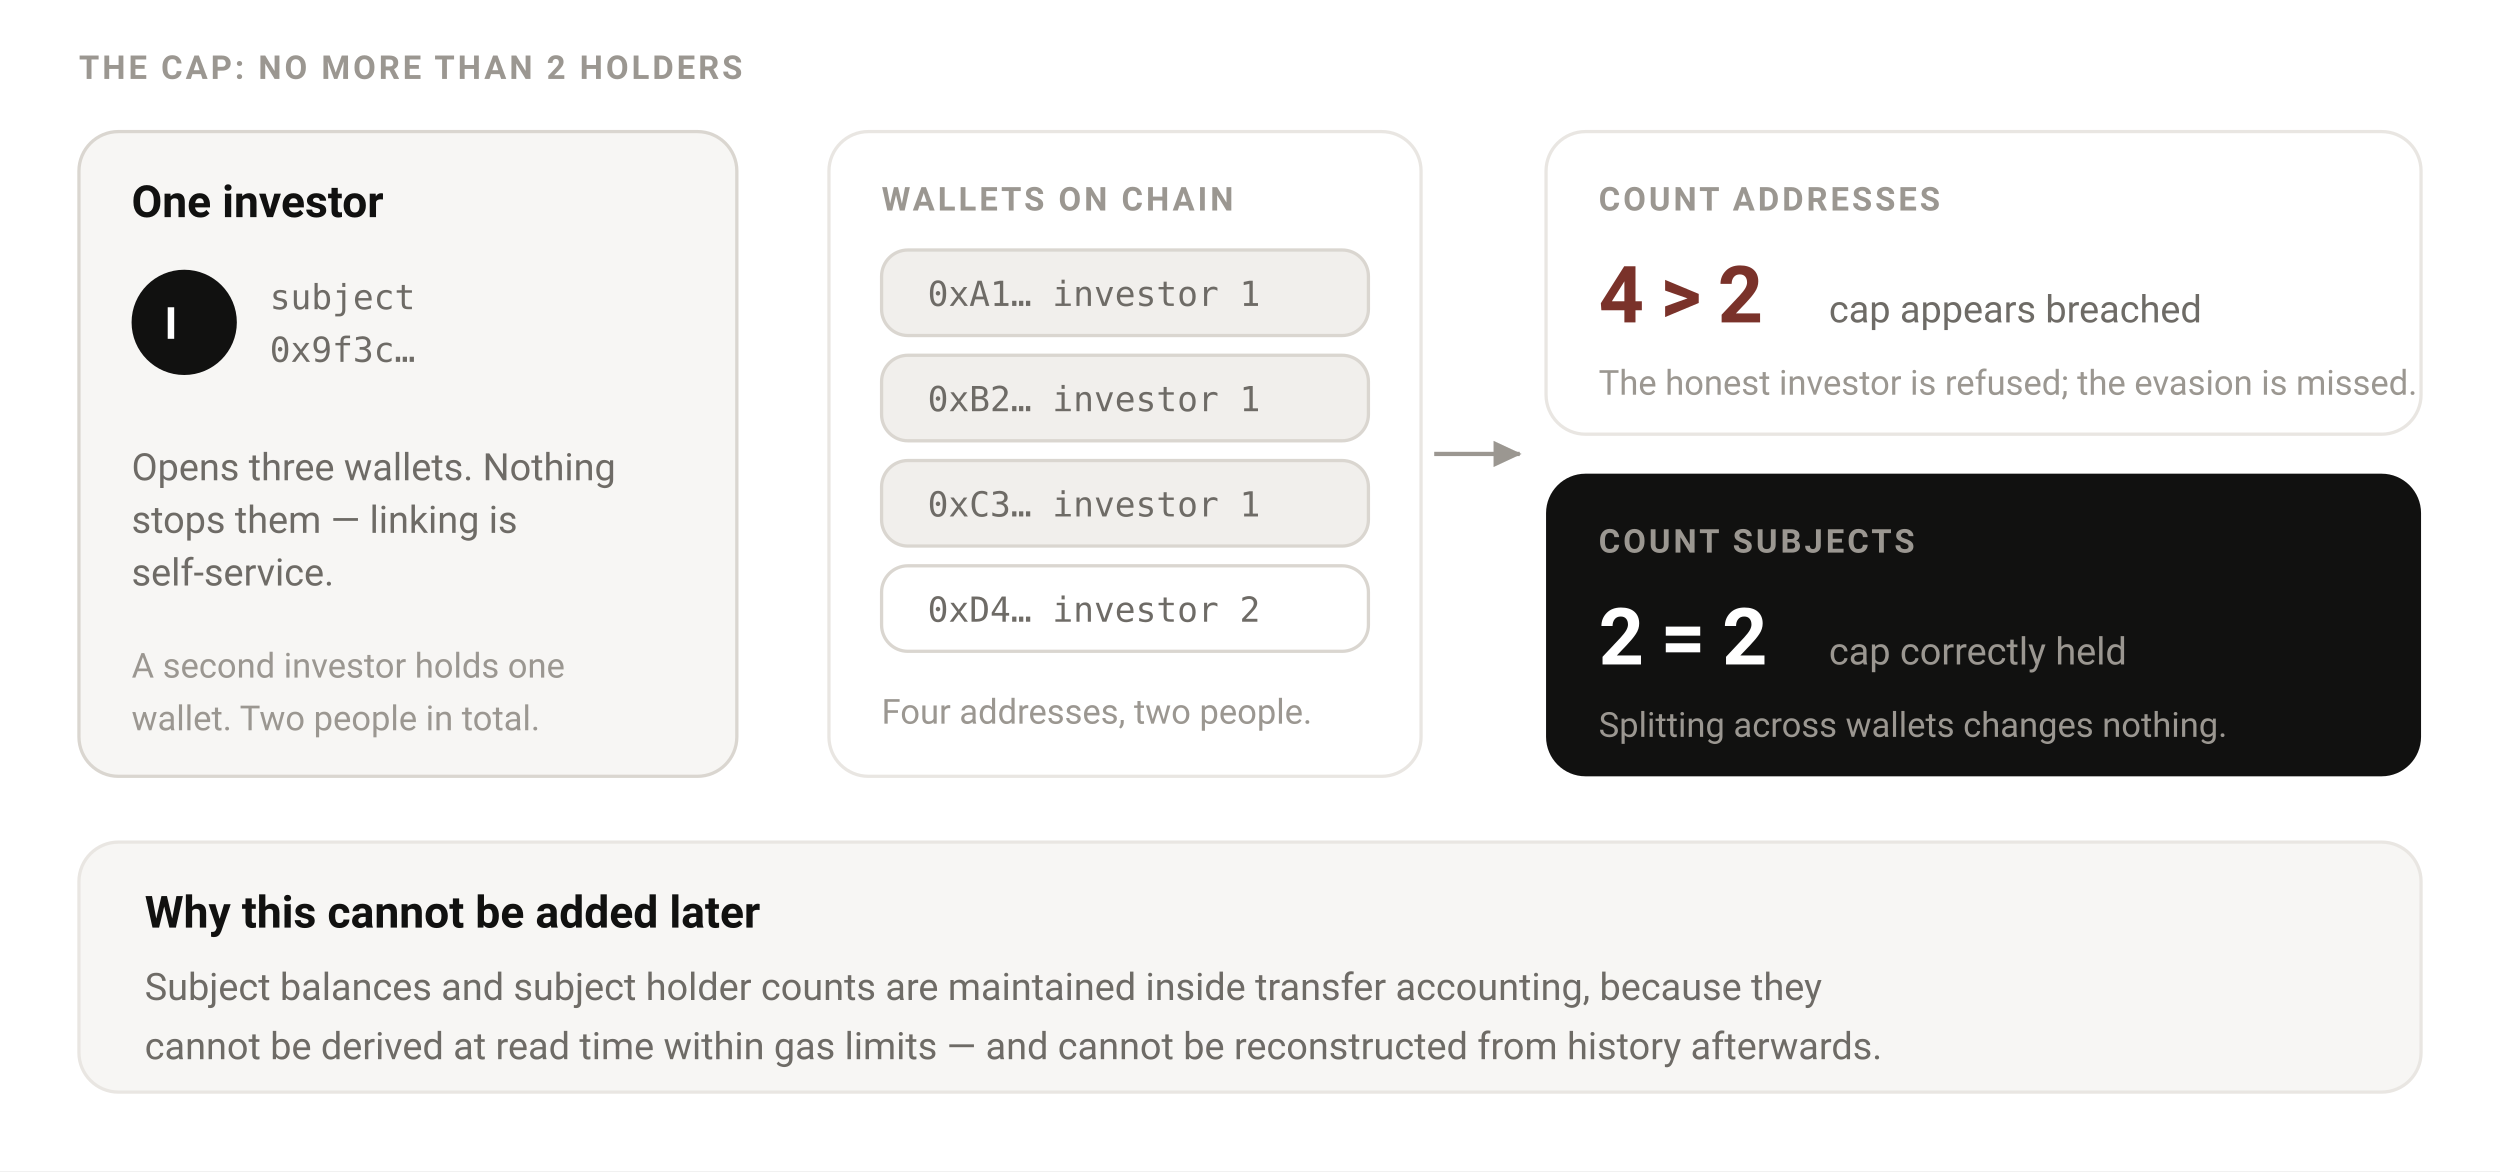
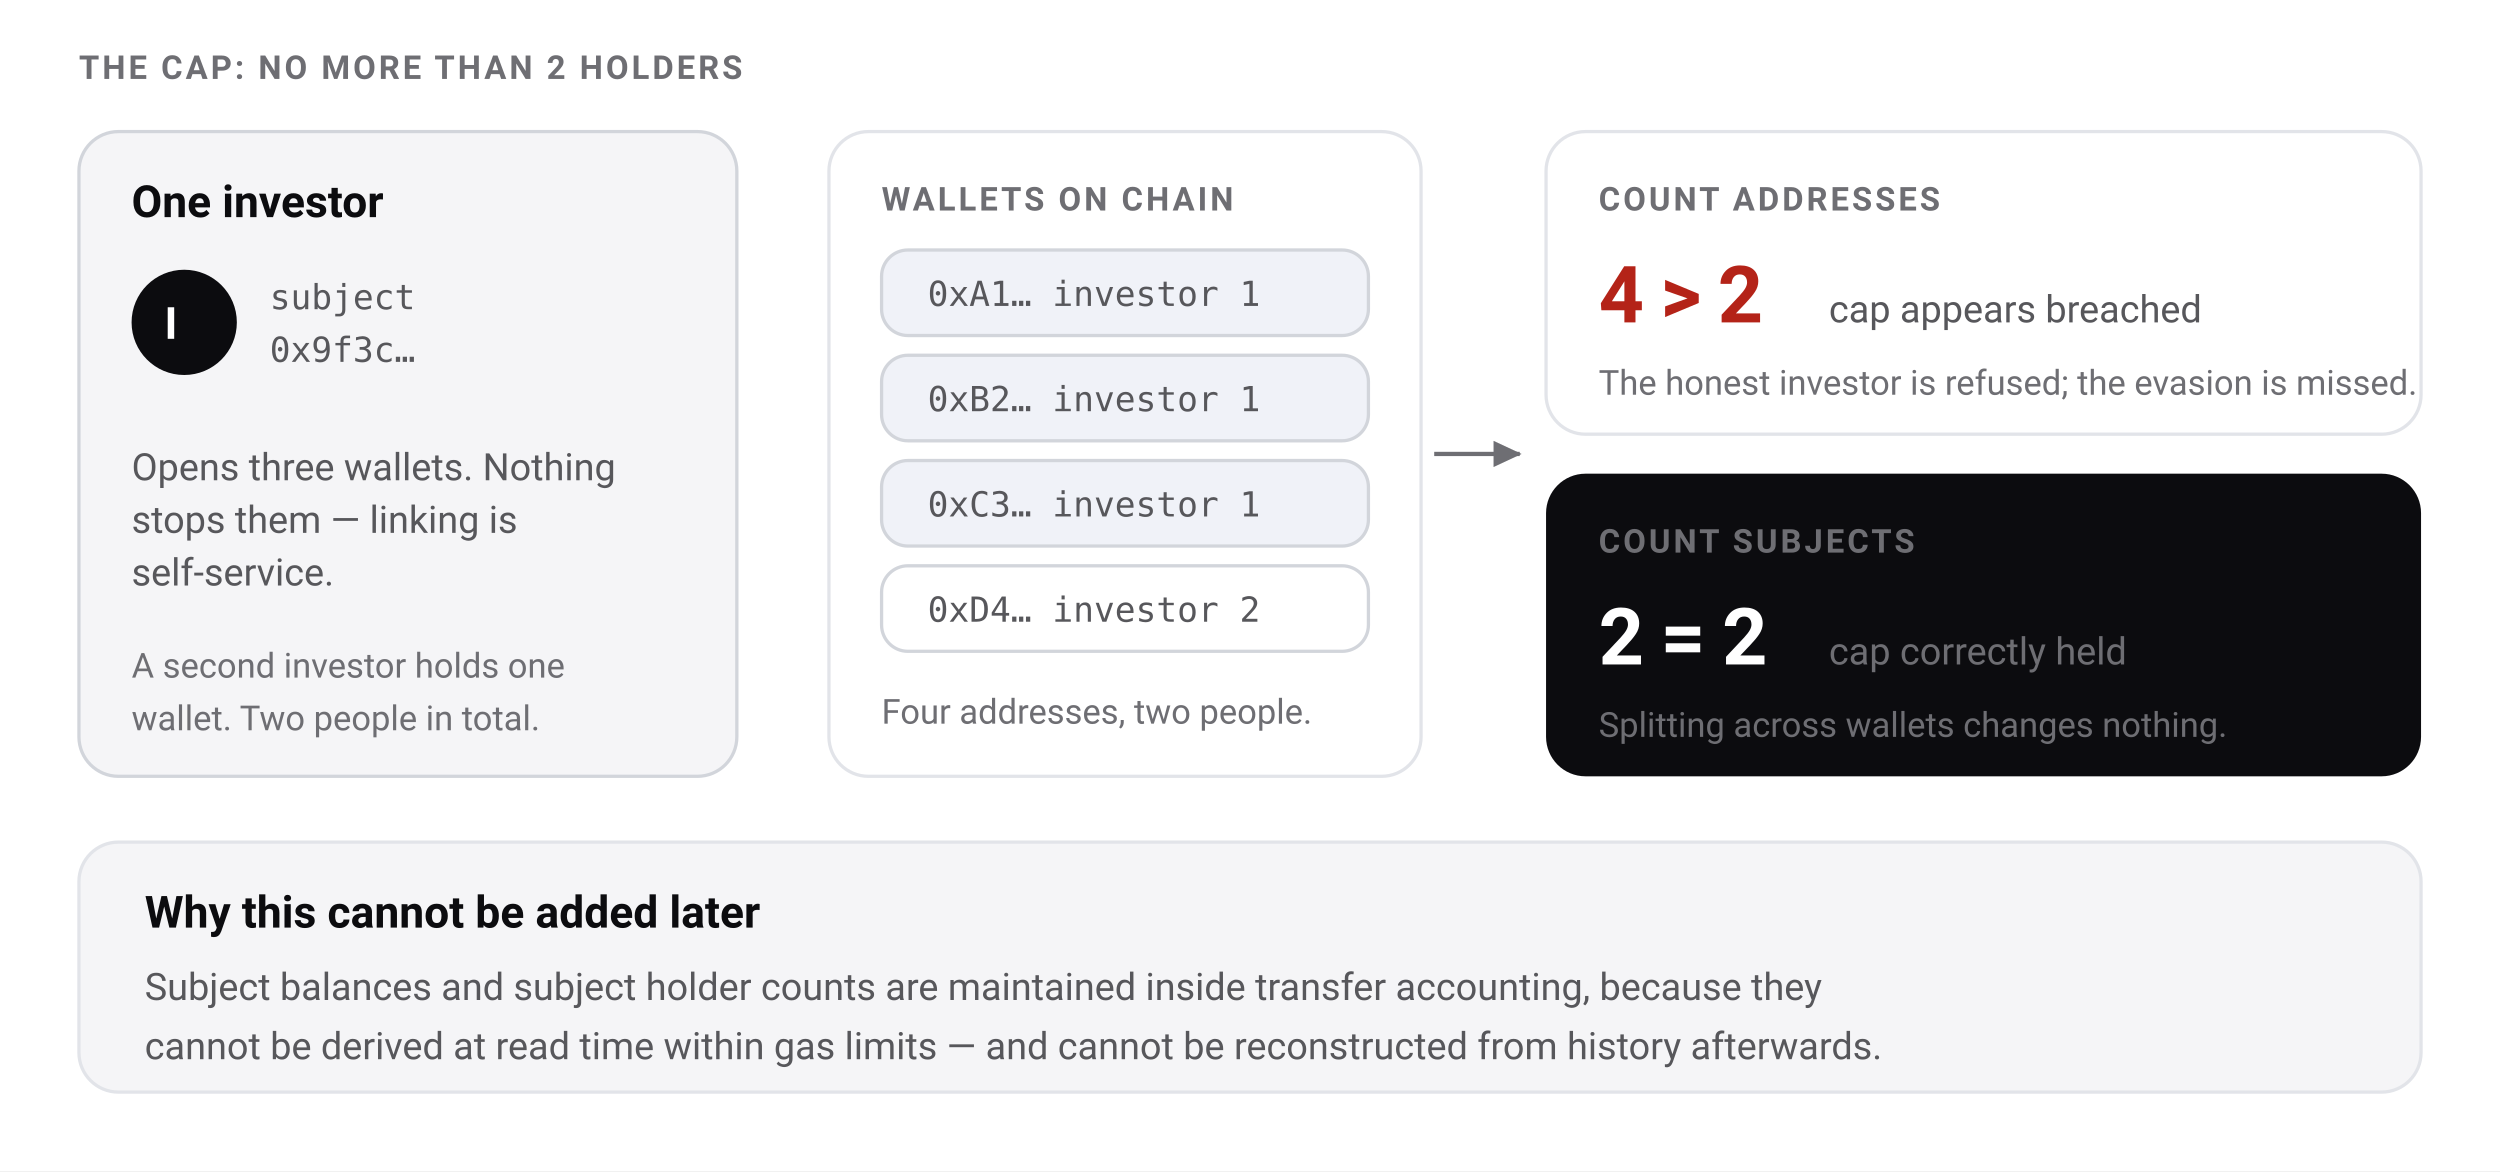
<svg xmlns="http://www.w3.org/2000/svg" viewBox="0 0 760 356" width="760" height="356" class="d-subj">
  <style>
- .d-subj text{font-family:-apple-system,BlinkMacSystemFont,"Segoe UI",Roboto,Helvetica,Arial,sans-serif;fill:#111110}
- .d-subj .lbl{font-size:10px;font-weight:700;letter-spacing:.09em;fill:#9B9791}
+ .d-subj text{font-family:-apple-system,BlinkMacSystemFont,"Segoe UI",Roboto,Helvetica,Arial,sans-serif;fill:#0C0C0F}
+ .d-subj .lbl{font-size:10px;font-weight:700;letter-spacing:.09em;fill:#6E6E73}
.d-subj .st{font-size:13.5px;font-weight:600}
.d-subj .big{font-size:24px;font-weight:600;letter-spacing:-.02em}
- .d-subj .sm{font-size:11.5px;fill:#6E6B66}
- .d-subj .fa{font-size:10.5px;fill:#9B9791}
- .d-subj .mos{font-family:ui-monospace,SFMono-Regular,Menlo,monospace;font-size:10.5px;fill:#6E6B66}
- .d-subj .bad{fill:#7A322A}
- .d-subj .ok{fill:#2F2E2B}
+ .d-subj .sm{font-size:11.5px;fill:#57575B}
+ .d-subj .fa{font-size:10.5px;fill:#6E6E73}
+ .d-subj .mos{font-family:ui-monospace,SFMono-Regular,Menlo,monospace;font-size:10.5px;fill:#57575B}
+ .d-subj .bad{fill:#B42318}
+ .d-subj .ok{fill:#1D1D1F}
.d-subj .i-st{fill:#FFFFFF}
- .d-subj .i-sm{fill:#9B9791}
+ .d-subj .i-sm{fill:#6E6E73}
</style>
  <defs>
    <marker id="sa" viewBox="0 0 8 8" refX="7" refY="4" markerWidth="7" markerHeight="7" orient="auto">
-       <path d="M0 0.5 L7.5 4 L0 7.5 Z" fill="#9B9791" />
+       <path d="M0 0.5 L7.5 4 L0 7.5 Z" fill="#6E6E73" />
    </marker>
  </defs>
  <rect width="760" height="356" fill="#FFFFFF" />
  <text class="lbl" x="24" y="24">THE CAP: NO MORE THAN 2 HOLDERS</text>
-   <rect x="24" y="40" width="200" height="196" rx="12" fill="#F7F6F4" stroke="#DAD6D0" />
+   <rect x="24" y="40" width="200" height="196" rx="12" fill="#F5F5F7" stroke="#D2D5DB" />
  <text class="st" x="40" y="66">One investor</text>
-   <circle cx="56" cy="98" r="16" fill="#111110" />
+   <circle cx="56" cy="98" r="16" fill="#0C0C0F" />
  <text class="st i-st" x="50" y="103">I</text>
  <text class="mos" x="82" y="94">subject</text>
  <text class="mos" x="82" y="110">0x9f3c…</text>
  <text class="sm" x="40" y="146">Opens three wallets. Nothing</text>
  <text class="sm" x="40" y="162">stops them — linking is</text>
  <text class="sm" x="40" y="178">self-service.</text>
  <text class="fa" x="40" y="206">A second investor holds one</text>
  <text class="fa" x="40" y="222">wallet. Two people in total.</text>
-   <rect x="252" y="40" width="180" height="196" rx="12" fill="#FFFFFF" stroke="#E9E6E2" />
+   <rect x="252" y="40" width="180" height="196" rx="12" fill="#FFFFFF" stroke="#E2E4E9" />
  <text class="lbl" x="268" y="64">WALLETS ON CHAIN</text>
-   <rect x="268" y="76" width="148" height="26" rx="8" fill="#F1EFEC" stroke="#DAD6D0" />
+   <rect x="268" y="76" width="148" height="26" rx="8" fill="#F0F2F8" stroke="#D2D5DB" />
  <text class="mos" x="282" y="93">0xA1…  investor 1</text>
-   <rect x="268" y="108" width="148" height="26" rx="8" fill="#F1EFEC" stroke="#DAD6D0" />
+   <rect x="268" y="108" width="148" height="26" rx="8" fill="#F0F2F8" stroke="#D2D5DB" />
  <text class="mos" x="282" y="125">0xB2…  investor 1</text>
-   <rect x="268" y="140" width="148" height="26" rx="8" fill="#F1EFEC" stroke="#DAD6D0" />
+   <rect x="268" y="140" width="148" height="26" rx="8" fill="#F0F2F8" stroke="#D2D5DB" />
  <text class="mos" x="282" y="157">0xC3…  investor 1</text>
-   <rect x="268" y="172" width="148" height="26" rx="8" fill="#FFFFFF" stroke="#DAD6D0" />
+   <rect x="268" y="172" width="148" height="26" rx="8" fill="#FFFFFF" stroke="#D2D5DB" />
  <text class="mos" x="282" y="189">0xD4…  investor 2</text>
  <text class="fa" x="268" y="220">Four addresses, two people.</text>
-   <path d="M436 138 L462 138" stroke="#9B9791" stroke-width="1.3" marker-end="url(#sa)" fill="none" />
-   <rect x="470" y="40" width="266" height="92" rx="12" fill="#FFFFFF" stroke="#E9E6E2" />
+   <path d="M436 138 L462 138" stroke="#6E6E73" stroke-width="1.3" marker-end="url(#sa)" fill="none" />
+   <rect x="470" y="40" width="266" height="92" rx="12" fill="#FFFFFF" stroke="#E2E4E9" />
  <text class="lbl" x="486" y="64">COUNT ADDRESSES</text>
  <text class="big bad" x="486" y="98">4 &gt; 2</text>
  <text class="sm" x="556" y="98">cap appears breached</text>
  <text class="fa" x="486" y="120">The honest investor is refused; the evasion is missed.</text>
-   <rect x="470" y="144" width="266" height="92" rx="12" fill="#111110" />
+   <rect x="470" y="144" width="266" height="92" rx="12" fill="#0C0C0F" />
  <text class="lbl" x="486" y="168">COUNT SUBJECTS</text>
  <text class="big i-st" x="486" y="202">2 = 2</text>
  <text class="sm i-sm" x="556" y="202">cap correctly held</text>
  <text class="fa i-sm" x="486" y="224">Splitting across wallets changes nothing.</text>
-   <rect x="24" y="256" width="712" height="76" rx="12" fill="#F7F6F4" stroke="#E9E6E2" />
+   <rect x="24" y="256" width="712" height="76" rx="12" fill="#F5F5F7" stroke="#E2E4E9" />
  <text class="st" x="44" y="282">Why this cannot be added later</text>
  <text class="sm" x="44" y="304">Subject balances and subject holder counts are maintained inside transfer accounting, because they</text>
  <text class="sm" x="44" y="322">cannot be derived at read time within gas limits — and cannot be reconstructed from history afterwards.</text>
</svg>
